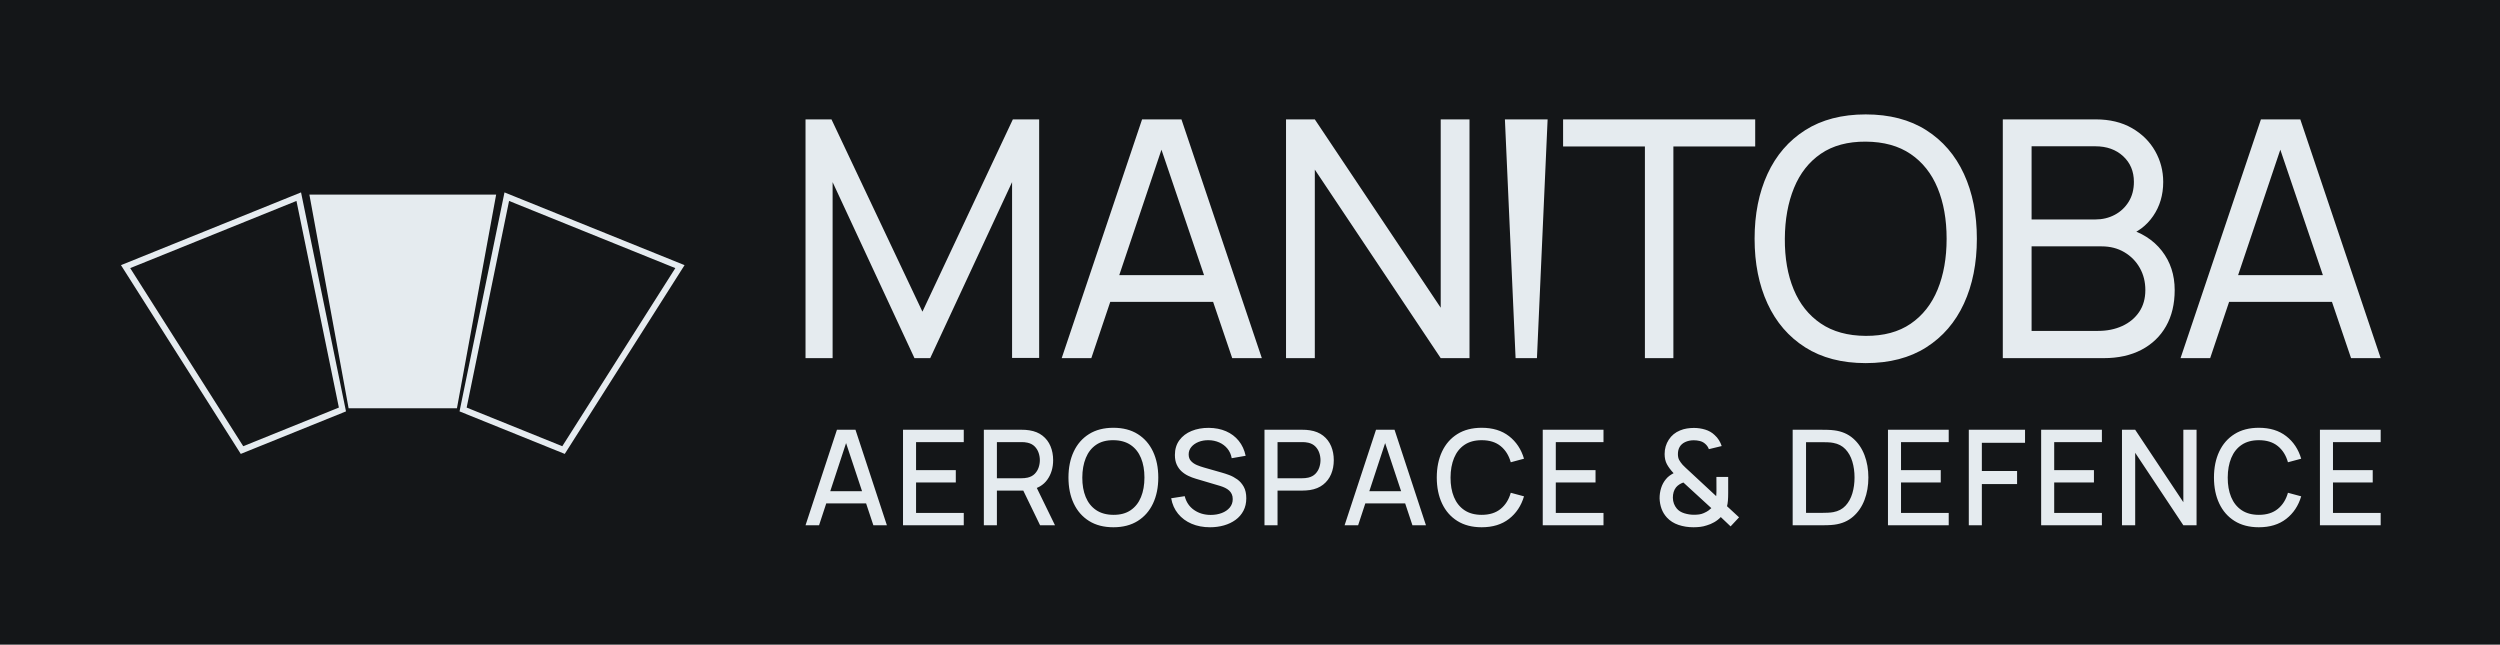
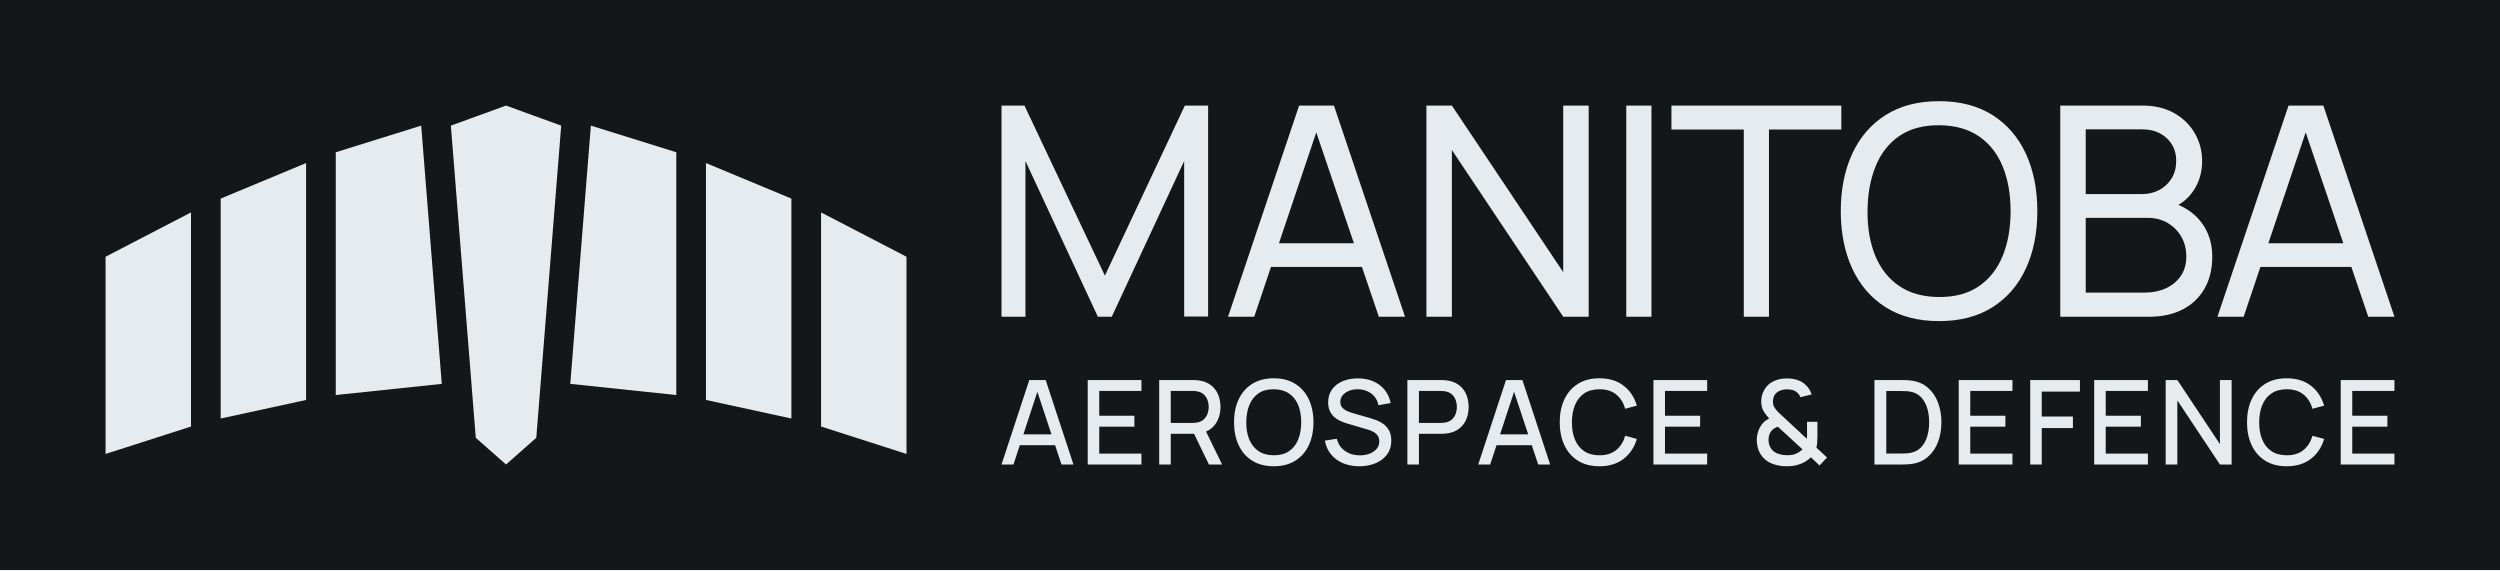
- <svg xmlns="http://www.w3.org/2000/svg" viewBox="0 0 15078 3888" role="img" aria-label="Manitoba Aerospace and Defence">
-   <rect width="15078" height="3888" fill="#141618" />
+ <svg xmlns="http://www.w3.org/2000/svg" viewBox="0 0 17050.5 3888.0" role="img" aria-label="Manitoba Aerospace and Defence">
+   <rect width="17051" height="3888" fill="#141618" />
  <g transform="translate(720.0 720.0)">
    <g fill="#E5EBEF" color="#E5EBEF">
-       <g transform="translate(0 416.2) scale(1.55995)">
-         <path fill="currentColor" d="M734.6 24.0L1456.7 24.0L1305.1 850.2L886.3 850.2Z" />
-         <path fill="none" stroke="currentColor" stroke-width="24" d="M24.0 302.5L693.5 32.0L862.4 854.8L474.1 1011.7Z" />
-         <path fill="none" stroke="currentColor" stroke-width="24" d="M1497.8 32.0L2167.3 302.5L1717.2 1011.7L1328.9 854.8Z" />
+       <g transform="scale(4.04628)">
+         <path fill="currentColor" d="M675.0 0.0L768.0 33.8L726.0 560.0L675.0 605.0L624.0 560.0L582.0 33.8ZM818.0 33.8L962.0 78.7L962.0 487.9L783.3 469.1ZM532.0 33.8L388.0 78.7L388.0 487.9L566.7 469.1ZM1012.0 96.9L1156.0 156.8L1156.0 527.5L1012.0 496.2ZM338.0 96.9L194.0 156.8L194.0 527.5L338.0 496.2ZM1206.0 180.1L1350.0 254.8L1350.0 587.2L1206.0 541.0ZM144.0 180.1L0.0 254.8L0.0 587.2L144.0 541.0Z" />
      </g>
-       <g transform="translate(4138.3 0)">
-         <path transform="translate(-140.0 0)" d="M140.0 1440V0H296.535L845.067 1159.73L1390.399 0.0H1549.067V1438.933H1385.732V378.403L892 1440.0H797.067L303.335 378.403V1440.0Z M1685.0 1440 2169.799 0.0H2407.269L2892.068 1440.0H2713.4L2258.467 99.601H2314.734L1863.668 1440.0ZM1914.867 1100.534V939.333H2662.067V1100.534Z M3038.0 1440V0H3211.602L3970.933 1135.997V0.0H4144.534V1440.0H3970.933L3211.602 302.936V1440.0Z M4358.1 0.0L4615.7 0.0L4551.3 1440.0L4422.5 1440.0Z M5202.466 1440.0V163.335H4709.0V0H5867.667V163.335H5374.201V1440.0Z M6534.267 1470.0Q6318.8 1470.0 6169.234 1374.933Q6019.667 1279.867 5941.833 1110.867Q5864.0 941.867 5864.0 720Q5864.0 498.133 5941.833 329.133Q6019.667 160.133 6169.234 65.067Q6318.8 -30.0 6534.267 -30.0Q6749.734 -30.0 6899.301 65.067Q7048.867 160.133 7126.701 329.133Q7204.534 498.133 7204.534 720.0Q7204.534 941.867 7126.701 1110.867Q7048.867 1279.867 6899.301 1374.933Q6749.734 1470.0 6534.267 1470.0ZM6534.267 1305.732Q6696.867 1306.665 6805.2 1232.599Q6913.533 1158.532 6967.833 1026.266Q7022.133 894 7022.133 720.0Q7022.133 546 6967.833 414.401Q6913.533 282.801 6805.2 209.001Q6696.867 135.201 6534.267 134.268Q6371.667 133.335 6263.868 207.135Q6156.068 280.934 6101.768 413.467Q6047.468 546 6046.402 720.0Q6045.335 894 6099.635 1025.333Q6153.935 1156.666 6262.801 1230.732Q6371.667 1304.799 6534.267 1305.732Z M7361.0 1440V0H7921Q8048.334 0.0 8139.601 52.433Q8230.867 104.867 8279.667 190.934Q8328.467 277 8328.467 377.334Q8328.467 494.6 8267.834 582.867Q8207.201 671.134 8105.268 704.533L8103.134 655.6Q8242.401 693.2 8320.034 792.6Q8397.667 892 8397.667 1029.6Q8397.667 1155.4 8345.634 1247.266Q8293.601 1339.133 8197.401 1389.567Q8101.201 1440.0 7970.2 1440.0ZM7534.602 1275.732H7935.801Q8016.933 1275.732 8081.533 1246.099Q8146.133 1216.465 8183.433 1161.432Q8220.732 1106.399 8220.732 1029.199Q8220.732 955.266 8187.199 895.8Q8153.666 836.334 8094.1 801.101Q8034.533 765.867 7957.134 765.867H7534.602ZM7534.602 603.599H7919.134Q7983.8 603.599 8036.6 575.333Q8089.399 547.066 8120.533 496.233Q8151.666 445.4 8151.666 376.934Q8151.666 282.134 8086.933 222.201Q8022.2 162.268 7919.134 162.268H7534.602Z M8433.0 1440 8917.799 0.0H9155.269L9640.068 1440.0H9461.4L9006.467 99.601H9062.734L8611.668 1440.0ZM8662.867 1100.534V939.333H9410.067V1100.534Z" />
+       <g transform="translate(6110.5 0)">
+         <path transform="translate(-140.0 0)" d="M140.0 1440V0H296.535L845.067 1159.73L1390.399 0.0H1549.067V1438.933H1385.732V378.403L892 1440.0H797.067L303.335 378.403V1440.0Z M1685.0 1440 2169.799 0.0H2407.269L2892.068 1440.0H2713.4L2258.467 99.601H2314.734L1863.668 1440.0ZM1914.867 1100.534V939.333H2662.067V1100.534Z M3038.0 1440V0H3211.602L3970.933 1135.997V0.0H4144.534V1440.0H3970.933L3211.602 302.936V1440.0Z M4401.0 1440V0H4572.735V1440.0Z M5202.466 1440.0V163.335H4709.0V0H5867.667V163.335H5374.201V1440.0Z M6534.267 1470.0Q6318.8 1470.0 6169.234 1374.933Q6019.667 1279.867 5941.833 1110.867Q5864.0 941.867 5864.0 720Q5864.0 498.133 5941.833 329.133Q6019.667 160.133 6169.234 65.067Q6318.8 -30.0 6534.267 -30.0Q6749.734 -30.0 6899.301 65.067Q7048.867 160.133 7126.701 329.133Q7204.534 498.133 7204.534 720.0Q7204.534 941.867 7126.701 1110.867Q7048.867 1279.867 6899.301 1374.933Q6749.734 1470.0 6534.267 1470.0ZM6534.267 1305.732Q6696.867 1306.665 6805.2 1232.599Q6913.533 1158.532 6967.833 1026.266Q7022.133 894 7022.133 720.0Q7022.133 546 6967.833 414.401Q6913.533 282.801 6805.2 209.001Q6696.867 135.201 6534.267 134.268Q6371.667 133.335 6263.868 207.135Q6156.068 280.934 6101.768 413.467Q6047.468 546 6046.402 720.0Q6045.335 894 6099.635 1025.333Q6153.935 1156.666 6262.801 1230.732Q6371.667 1304.799 6534.267 1305.732Z M7361.0 1440V0H7921Q8048.334 0.0 8139.601 52.433Q8230.867 104.867 8279.667 190.934Q8328.467 277 8328.467 377.334Q8328.467 494.6 8267.834 582.867Q8207.201 671.134 8105.268 704.533L8103.134 655.6Q8242.401 693.2 8320.034 792.6Q8397.667 892 8397.667 1029.6Q8397.667 1155.4 8345.634 1247.266Q8293.601 1339.133 8197.401 1389.567Q8101.201 1440.0 7970.2 1440.0ZM7534.602 1275.732H7935.801Q8016.933 1275.732 8081.533 1246.099Q8146.133 1216.465 8183.433 1161.432Q8220.732 1106.399 8220.732 1029.199Q8220.732 955.266 8187.199 895.8Q8153.666 836.334 8094.1 801.101Q8034.533 765.867 7957.134 765.867H7534.602ZM7534.602 603.599H7919.134Q7983.8 603.599 8036.6 575.333Q8089.399 547.066 8120.533 496.233Q8151.666 445.4 8151.666 376.934Q8151.666 282.134 8086.933 222.201Q8022.2 162.268 7919.134 162.268H7534.602Z M8433.0 1440 8917.799 0.0H9155.269L9640.068 1440.0H9461.4L9006.467 99.601H9062.734L8611.668 1440.0ZM8662.867 1100.534V939.333H9410.067V1100.534Z" />
        <path transform="translate(-16.0 1872.0) scale(0.4)" d="M40.0 1440 513.602 0.0H793.194L1266.796 1440.0H1062.801L623.598 117.197H678.798L243.995 1440.0ZM278.398 1110.398V926.002H1028.798V1110.398Z M1509.843 1440V0H2425.841V185.996H1706.638V608.403H2305.841V794.399H1706.638V1254.004H2425.841V1440.0Z M2728.686 1440V0H3305.484Q3326.484 0.0 3356.583 1.5Q3386.683 3.0 3414.283 8.0Q3533.282 26.4 3613.382 89.2Q3693.482 152 3733.482 247.299Q3773.482 342.599 3773.482 458.399Q3773.482 628.598 3685.882 752.098Q3598.283 875.598 3425.484 906.398L3347.086 916.798H2925.481V1440.0ZM3576.688 1440.0 3292.688 854.0 3489.483 800.0 3801.483 1440.0ZM2925.481 730.802H3298.284Q3317.684 730.802 3342.084 728.802Q3366.484 726.802 3388.684 721.602Q3454.885 706.202 3495.485 664.902Q3536.086 623.601 3554.586 568.901Q3573.087 514.2 3573.087 458.399Q3573.087 402.598 3554.586 347.897Q3536.086 293.197 3495.485 251.896Q3454.885 210.596 3388.684 195.196Q3366.484 189.596 3342.084 187.796Q3317.684 185.996 3298.284 185.996H2925.481Z M4681.727 1470.0Q4466.127 1470.0 4314.828 1375.2Q4163.528 1280.4 4084.028 1111.4Q4004.529 942.4 4004.529 720Q4004.529 497.6 4084.028 328.6Q4163.528 159.6 4314.828 64.8Q4466.127 -30.0 4681.727 -30.0Q4897.327 -30.0 5048.627 64.8Q5199.927 159.6 5279.426 328.6Q5358.926 497.6 5358.926 720.0Q5358.926 942.4 5279.426 1111.4Q5199.927 1280.4 5048.627 1375.2Q4897.327 1470.0 4681.727 1470.0ZM4681.727 1282.804Q4837.928 1284.004 4941.929 1213.204Q5045.93 1142.403 5098.03 1015.202Q5150.131 888.001 5150.131 720.0Q5150.131 551.999 5098.03 425.798Q5045.93 299.597 4941.929 228.996Q4837.928 158.396 4681.727 157.196Q4525.526 155.996 4421.925 226.596Q4318.325 297.197 4266.224 424.598Q4214.124 551.999 4213.324 720.0Q4212.524 888.001 4264.624 1014.002Q4316.724 1140.003 4421.125 1210.804Q4525.526 1281.604 4681.727 1282.804Z M6138.97 1470.0Q5984.57 1470.0 5860.87 1417.1Q5737.171 1364.2 5657.071 1266.101Q5576.971 1168.001 5553.371 1032.802L5757.366 1001.203Q5790.966 1134.803 5898.167 1209.404Q6005.368 1284.004 6149.769 1284.004Q6240.371 1284.004 6315.772 1255.404Q6391.172 1226.803 6436.273 1173.202Q6481.373 1119.602 6481.373 1044.801Q6481.373 1002.4 6466.672 970.499Q6451.972 938.598 6426.371 915.598Q6400.771 892.598 6366.27 875.797Q6331.77 858.997 6292.57 847.198L5924.17 737.998Q5867.769 721.597 5811.869 695.197Q5755.969 668.797 5710.37 627.397Q5664.77 585.997 5637.07 525.497Q5609.371 464.998 5609.371 380.399Q5609.371 249.4 5676.971 157.6Q5744.57 65.8 5860.17 18.2Q5975.769 -29.4 6120.169 -28.8Q6265.969 -27.6 6380.969 22.6Q6495.969 72.8 6571.969 166.7Q6647.968 260.6 6676.168 392.4L6466.173 428.799Q6450.973 344.798 6401.173 284.197Q6351.372 223.597 6277.671 190.996Q6203.971 158.396 6117.769 157.196Q6034.168 155.996 5966.067 183.296Q5897.967 210.597 5857.466 259.198Q5816.966 307.798 5816.966 371.199Q5816.966 433.8 5852.967 472.1Q5888.967 510.401 5942.168 532.601Q5995.368 554.802 6047.368 569.202L6316.57 646.002Q6365.369 659.402 6428.169 682.702Q6490.969 706.002 6549.868 748.102Q6608.768 790.202 6647.268 859.002Q6685.768 927.802 6685.768 1032.801Q6685.768 1139.601 6642.668 1221.5Q6599.569 1303.4 6523.969 1358.5Q6448.369 1413.6 6349.47 1441.8Q6250.57 1470.0 6138.97 1470.0Z M6960.214 1440V0H7537.012Q7558.012 0.0 7588.112 1.5Q7618.212 3.0 7645.812 8.0Q7764.811 26.4 7844.911 89.2Q7925.011 152 7965.011 247.299Q8005.011 342.599 8005.011 458.399Q8005.011 574.199 7964.711 669.498Q7924.411 764.798 7844.311 827.598Q7764.211 890.398 7645.812 908.798Q7618.212 912.798 7587.812 914.798Q7557.412 916.798 7537.012 916.798H7157.01V1440.0ZM7157.01 730.802H7529.813Q7549.212 730.802 7573.612 728.802Q7598.012 726.802 7620.212 721.602Q7686.413 706.202 7727.014 664.902Q7767.614 623.601 7786.115 568.901Q7804.615 514.2 7804.615 458.399Q7804.615 402.598 7786.115 347.897Q7767.614 293.197 7727.014 251.896Q7686.413 210.596 7620.212 195.196Q7598.012 189.596 7573.612 187.796Q7549.212 185.996 7529.813 185.996H7157.01Z M8168.057 1440 8641.659 0.0H8921.251L9394.853 1440.0H9190.858L8751.655 117.197H8806.855L8372.052 1440.0ZM8406.455 1110.398V926.002H9156.855V1110.398Z M10235.099 1470.0Q10019.499 1470.0 9868.199 1375.2Q9716.899 1280.4 9637.4 1111.4Q9557.9 942.4 9557.9 720Q9557.9 497.6 9637.4 328.6Q9716.899 159.6 9868.199 64.8Q10019.499 -30.0 10235.099 -30.0Q10484.699 -30.0 10647.398 96.4Q10810.098 222.8 10873.098 436.401L10673.502 489.999Q10630.302 334.998 10520.701 246.097Q10411.1 157.196 10235.099 157.196Q10078.897 157.196 9974.997 227.796Q9871.096 298.397 9818.696 425.198Q9766.295 551.999 9765.495 720.0Q9764.695 888.001 9817.095 1014.602Q9869.496 1141.203 9974.197 1212.004Q10078.897 1282.804 10235.099 1282.804Q10411.1 1282.804 10520.701 1193.403Q10630.302 1104.002 10673.502 950.001L10873.098 1003.599Q10810.098 1217.2 10647.398 1343.6Q10484.699 1470.0 10235.099 1470.0Z M11155.743 1440V0H12071.741V185.996H11352.538V608.403H11951.741V794.399H11352.538V1254.004H12071.741V1440.0Z M13428.228 1470.0Q13307.828 1470.0 13203.228 1434.8Q13098.628 1399.6 13028.228 1324Q12973.028 1263.401 12946.728 1190.401Q12920.428 1117.401 12917.428 1034.801Q12917.028 954.801 12940.628 878.502Q12964.228 802.202 13014.628 742.802Q13038.829 713.201 13068.429 692.101Q13098.03 671.001 13128.631 654.801Q13062.23 583.2 13027.829 519.1Q12993.429 455 12993.429 365.599Q12993.429 246.2 13055.928 149.8Q13118.428 53.4 13227.427 9.6Q13278.427 -11.6 13331.427 -19.6Q13384.427 -27.6 13435.427 -27.6Q13523.627 -27.6 13606.426 -2.1Q13689.226 23.399 13747.825 79.999Q13785.625 113.598 13812.525 156.798Q13839.425 199.997 13853.826 245.597L13660.63 292.397Q13643.03 243.196 13601.829 209.196Q13567.829 179.796 13523.029 169.096Q13478.228 158.396 13433.828 158.396Q13360.027 158.396 13301.026 186.396Q13247.225 212.597 13220.525 257.997Q13193.824 303.398 13193.824 366.399Q13193.824 421.599 13213.024 456Q13232.225 490.4 13265.025 528.401Q13284.825 550.001 13311.325 574.201Q13337.825 598.401 13365.825 624.401L13771.03 1000.805Q13773.43 977.405 13774.23 952.205Q13775.03 927.005 13775.03 903.604L13774.23 711.603H13951.827V953.601Q13951.827 1019.602 13947.626 1069.902Q13943.426 1120.202 13934.226 1152.802L14115.827 1320.402L13988.229 1456.799L13840.228 1316.398Q13797.229 1361.798 13741.33 1393.798Q13685.43 1425.799 13629.031 1441.599Q13579.43 1458.4 13529.43 1464.2Q13479.429 1470.0 13428.228 1470.0ZM13433.827 1281.604Q13477.229 1281.604 13513.43 1276.604Q13549.63 1271.604 13583.031 1256.803Q13627.432 1237.602 13653.732 1218.302Q13680.032 1199.001 13697.832 1181.601L13276.227 795.198Q13242.827 806.598 13214.326 825.198Q13185.825 843.798 13165.425 868.399Q13141.424 898.799 13129.424 938.8Q13117.424 978.801 13117.824 1024.401Q13118.624 1074.202 13134.124 1114.902Q13149.624 1155.603 13176.625 1187.603Q13218.025 1237.204 13290.826 1259.404Q13363.626 1281.604 13433.827 1281.604Z M14924.114 1440V0H15372.513Q15393.113 0.0 15447.713 1.0Q15502.313 2.0 15552.514 8.8Q15720.513 30.6 15834.913 130.2Q15949.312 229.8 16007.512 383.2Q16065.712 536.6 16065.712 720.0Q16065.712 903.8 16007.512 1057.2Q15949.312 1210.6 15834.913 1310Q15720.513 1409.4 15552.514 1431.2Q15502.713 1437.6 15447.513 1438.8Q15392.313 1440.0 15372.513 1440.0ZM15125.71 1252.804H15372.513Q15407.914 1252.804 15454.914 1250.704Q15501.914 1248.604 15537.314 1242.004Q15650.515 1221.004 15720.815 1145.404Q15791.116 1069.803 15824.016 958.602Q15856.917 847.401 15856.917 720.0Q15856.917 589.599 15823.416 478.398Q15789.916 367.197 15719.315 292.796Q15648.715 218.396 15537.314 197.996Q15501.914 190.796 15454.314 188.996Q15406.713 187.196 15372.513 187.196H15125.71Z M16360.957 1440V0H17276.955V185.996H16557.752V608.403H17156.955V794.399H16557.752V1254.004H17276.955V1440.0Z M17579.8 1440V0H18427.798V196.795H17776.595V621.602H18307.798V818.398H17776.595V1440.0Z M18670.643 1440V0H19586.641V185.996H18867.438V608.403H19466.641V794.399H18867.438V1254.004H19586.641V1440.0Z M19889.485 1440V0H20088.681L20814.687 1092.008V0.0H21013.882V1440.0H20814.687L20088.681 347.192V1440.0Z M21953.527 1470.0Q21737.927 1470.0 21586.627 1375.2Q21435.328 1280.4 21355.828 1111.4Q21276.328 942.4 21276.328 720Q21276.328 497.6 21355.828 328.6Q21435.328 159.6 21586.627 64.8Q21737.927 -30.0 21953.527 -30.0Q22203.127 -30.0 22365.827 96.4Q22528.526 222.8 22591.526 436.401L22391.931 489.999Q22348.73 334.998 22239.13 246.097Q22129.529 157.196 21953.527 157.196Q21797.326 157.196 21693.425 227.796Q21589.524 298.397 21537.124 425.198Q21484.724 551.999 21483.924 720.0Q21483.123 888.001 21535.524 1014.602Q21587.924 1141.203 21692.625 1212.004Q21797.326 1282.804 21953.527 1282.804Q22129.529 1282.804 22239.13 1193.403Q22348.73 1104.002 22391.931 950.001L22591.526 1003.599Q22528.526 1217.2 22365.827 1343.6Q22203.127 1470.0 21953.527 1470.0Z M22874.171 1440V0H23790.17V185.996H23070.967V608.403H23670.17V794.399H23070.967V1254.004H23790.17V1440.0Z" />
      </g>
    </g>
  </g>
</svg>
